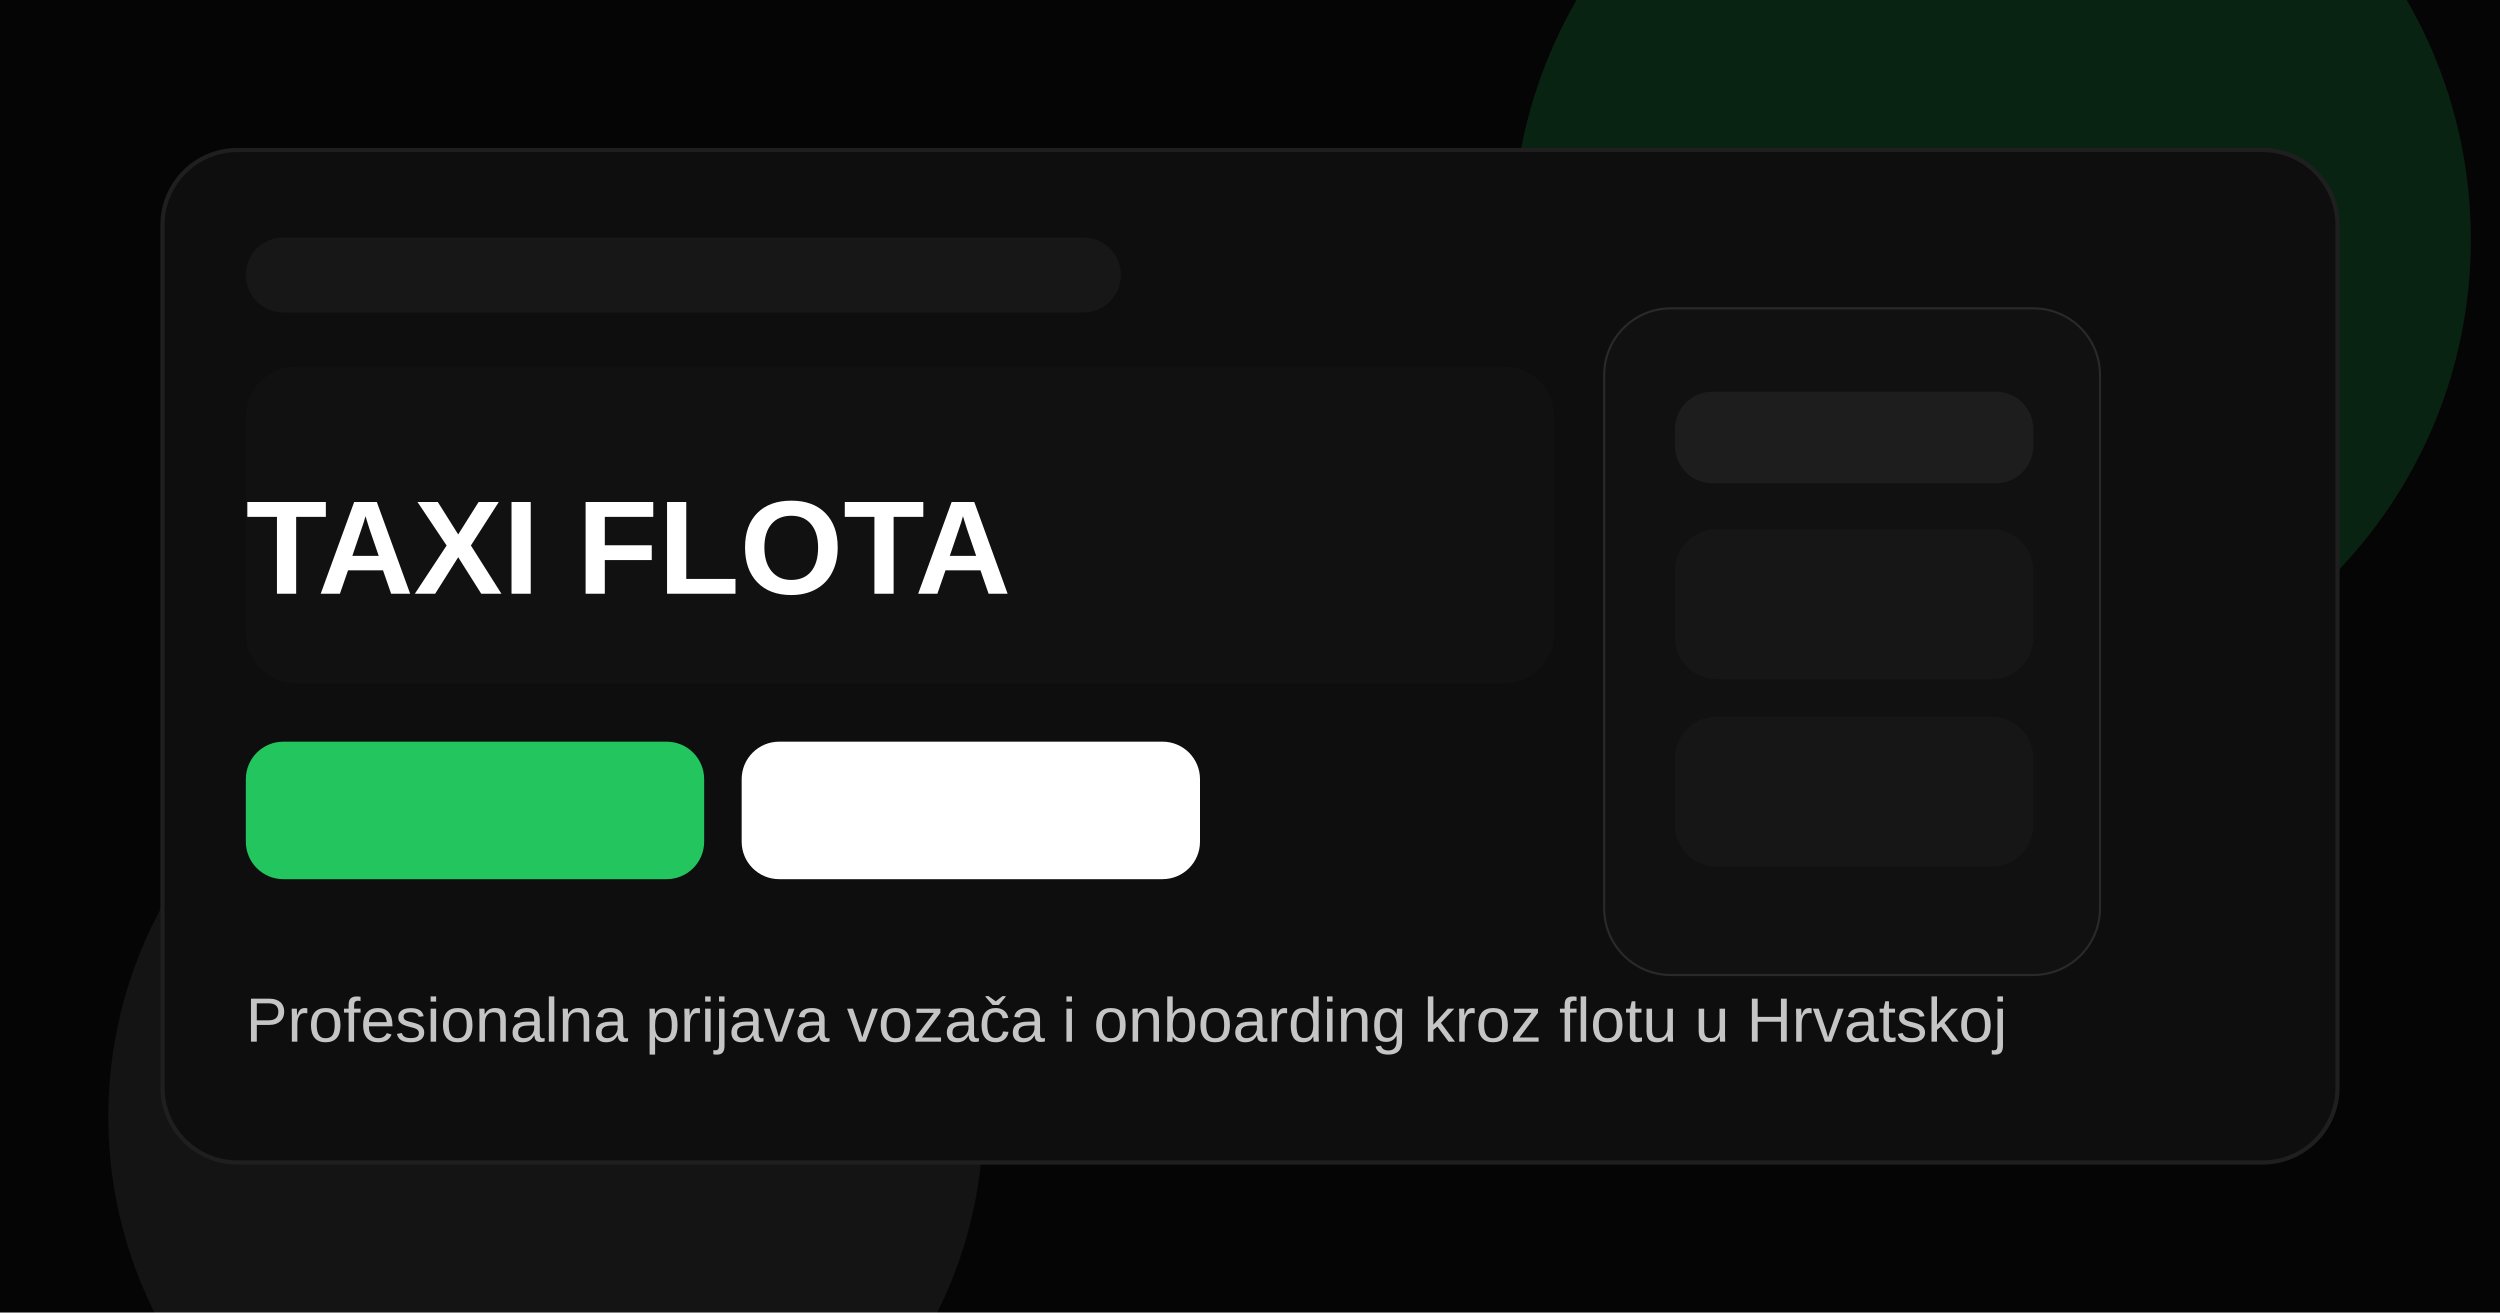
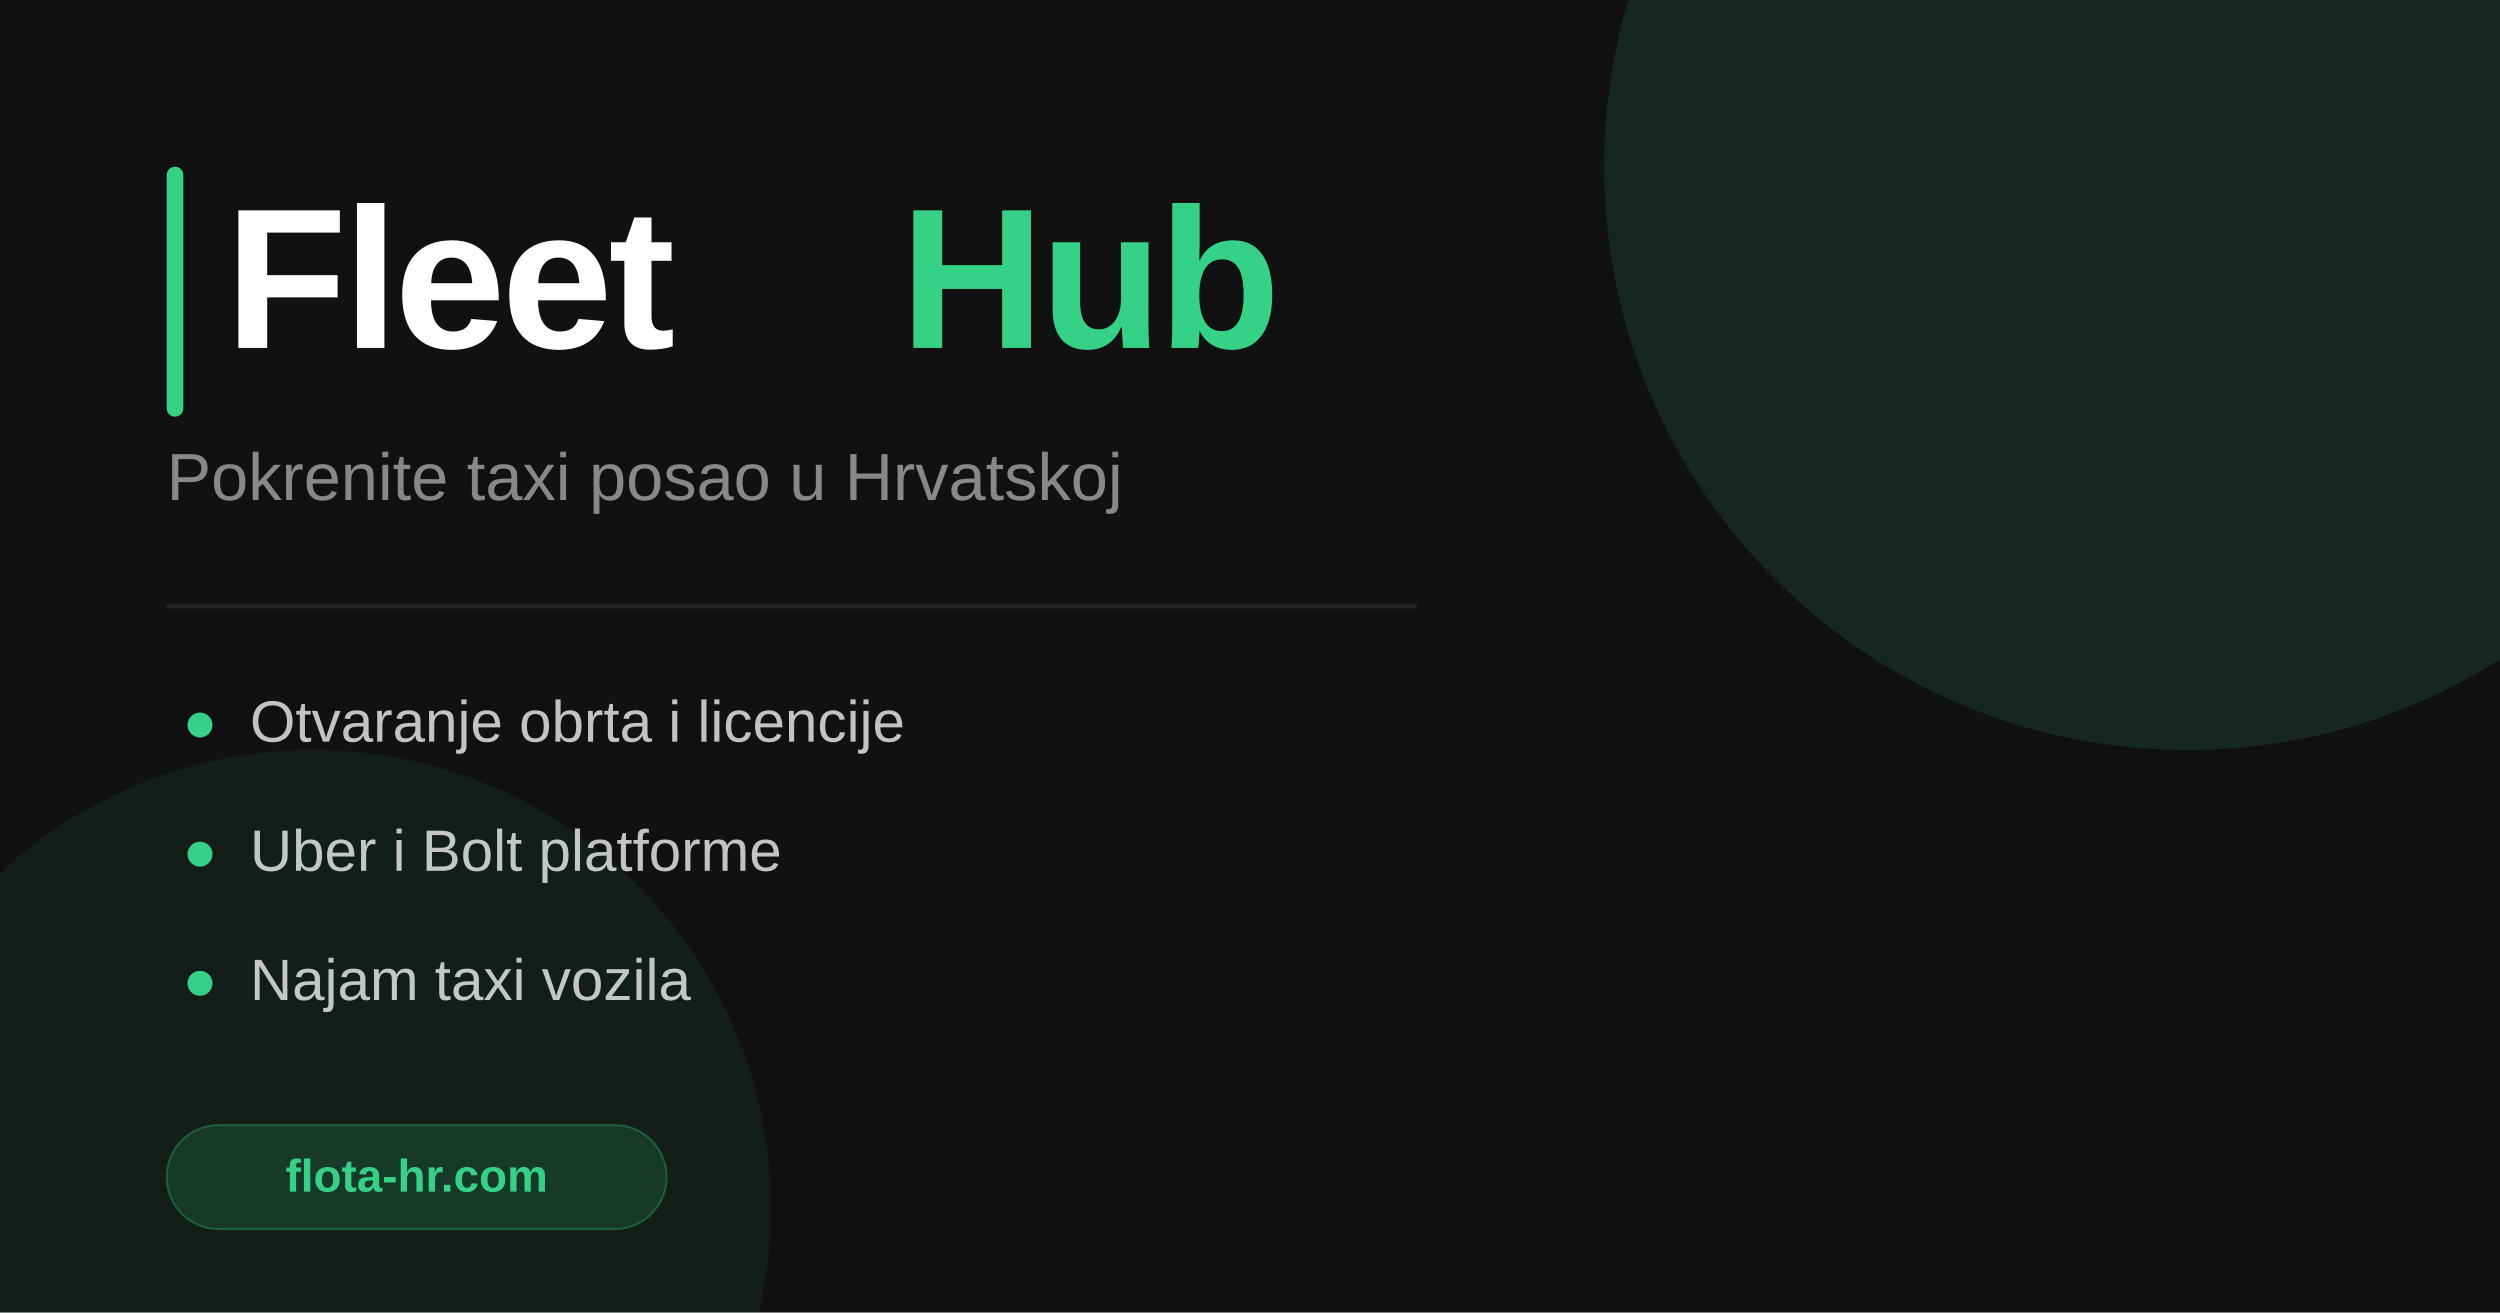
<svg xmlns="http://www.w3.org/2000/svg" width="1200" height="630" viewBox="0 0 1200 630" fill="none">
-   <rect width="1200" height="630" fill="#050505" />
-   <circle cx="956" cy="115" r="230" fill="#22C55E" fill-opacity="0.16" />
-   <circle cx="262" cy="536" r="210" fill="#FFFFFF" fill-opacity="0.06" />
-   <rect x="78" y="72" width="1044" height="486" rx="36" fill="#0E0E0E" stroke="#1F1F1F" stroke-width="2" />
-   <rect x="118" y="114" width="420" height="36" rx="18" fill="#171717" />
-   <rect x="118" y="176" width="628" height="152" rx="24" fill="#111111" />
-   <rect x="118" y="356" width="220" height="66" rx="18" fill="#22C55E" />
-   <rect x="356" y="356" width="220" height="66" rx="18" fill="#FFFFFF" />
-   <rect x="770" y="148" width="238" height="320" rx="32" fill="#111111" stroke="#2A2A2A" />
-   <rect x="804" y="188" width="172" height="44" rx="18" fill="#1D1D1D" />
-   <rect x="804" y="254" width="172" height="72" rx="20" fill="#161616" />
-   <rect x="804" y="344" width="172" height="72" rx="20" fill="#161616" />
-   <text x="118" y="285" fill="white" font-family="Arial, sans-serif" font-size="64" font-weight="700">
-     TAXI FLOTA
-   </text>
-   <text x="118" y="500" fill="white" font-family="Arial, sans-serif" font-size="30" fill-opacity="0.76">
-     Profesionalna prijava vozača i onboarding kroz flotu u Hrvatskoj
-   </text>
+   <rect width="1200" height="630" fill="#111111" />
+   <circle cx="1050" cy="80" r="280" fill="#34d186" fill-opacity="0.12" />
+   <circle cx="150" cy="580" r="220" fill="#34d186" fill-opacity="0.07" />
+   <rect x="80" y="80" width="8" height="120" rx="4" fill="#34d186" />
+   <text x="108" y="167" fill="white" font-family="Arial Black, Arial, sans-serif" font-size="96" font-weight="900" letter-spacing="-2">Fleet</text>
+   <text x="432" y="167" fill="#34d186" font-family="Arial Black, Arial, sans-serif" font-size="96" font-weight="900" letter-spacing="-2">Hub</text>
+   <text x="80" y="240" fill="white" fill-opacity="0.5" font-family="Arial, sans-serif" font-size="32" font-weight="400">Pokrenite taxi posao u Hrvatskoj</text>
+   <rect x="80" y="290" width="600" height="2" fill="white" fill-opacity="0.08" />
+   <circle cx="96" cy="348" r="6" fill="#34d186" />
+   <text x="120" y="356" fill="white" fill-opacity="0.75" font-family="Arial, sans-serif" font-size="28">Otvaranje obrta i licencije</text>
+   <circle cx="96" cy="410" r="6" fill="#34d186" />
+   <text x="120" y="418" fill="white" fill-opacity="0.75" font-family="Arial, sans-serif" font-size="28">Uber i Bolt platforme</text>
+   <circle cx="96" cy="472" r="6" fill="#34d186" />
+   <text x="120" y="480" fill="white" fill-opacity="0.75" font-family="Arial, sans-serif" font-size="28">Najam taxi vozila</text>
+   <rect x="80" y="540" width="240" height="50" rx="25" fill="#34d186" fill-opacity="0.15" stroke="#34d186" stroke-opacity="0.3" stroke-width="1" />
+   <text x="200" y="572" fill="#34d186" font-family="Arial, sans-serif" font-size="22" font-weight="600" text-anchor="middle">flota-hr.com</text>
</svg>
